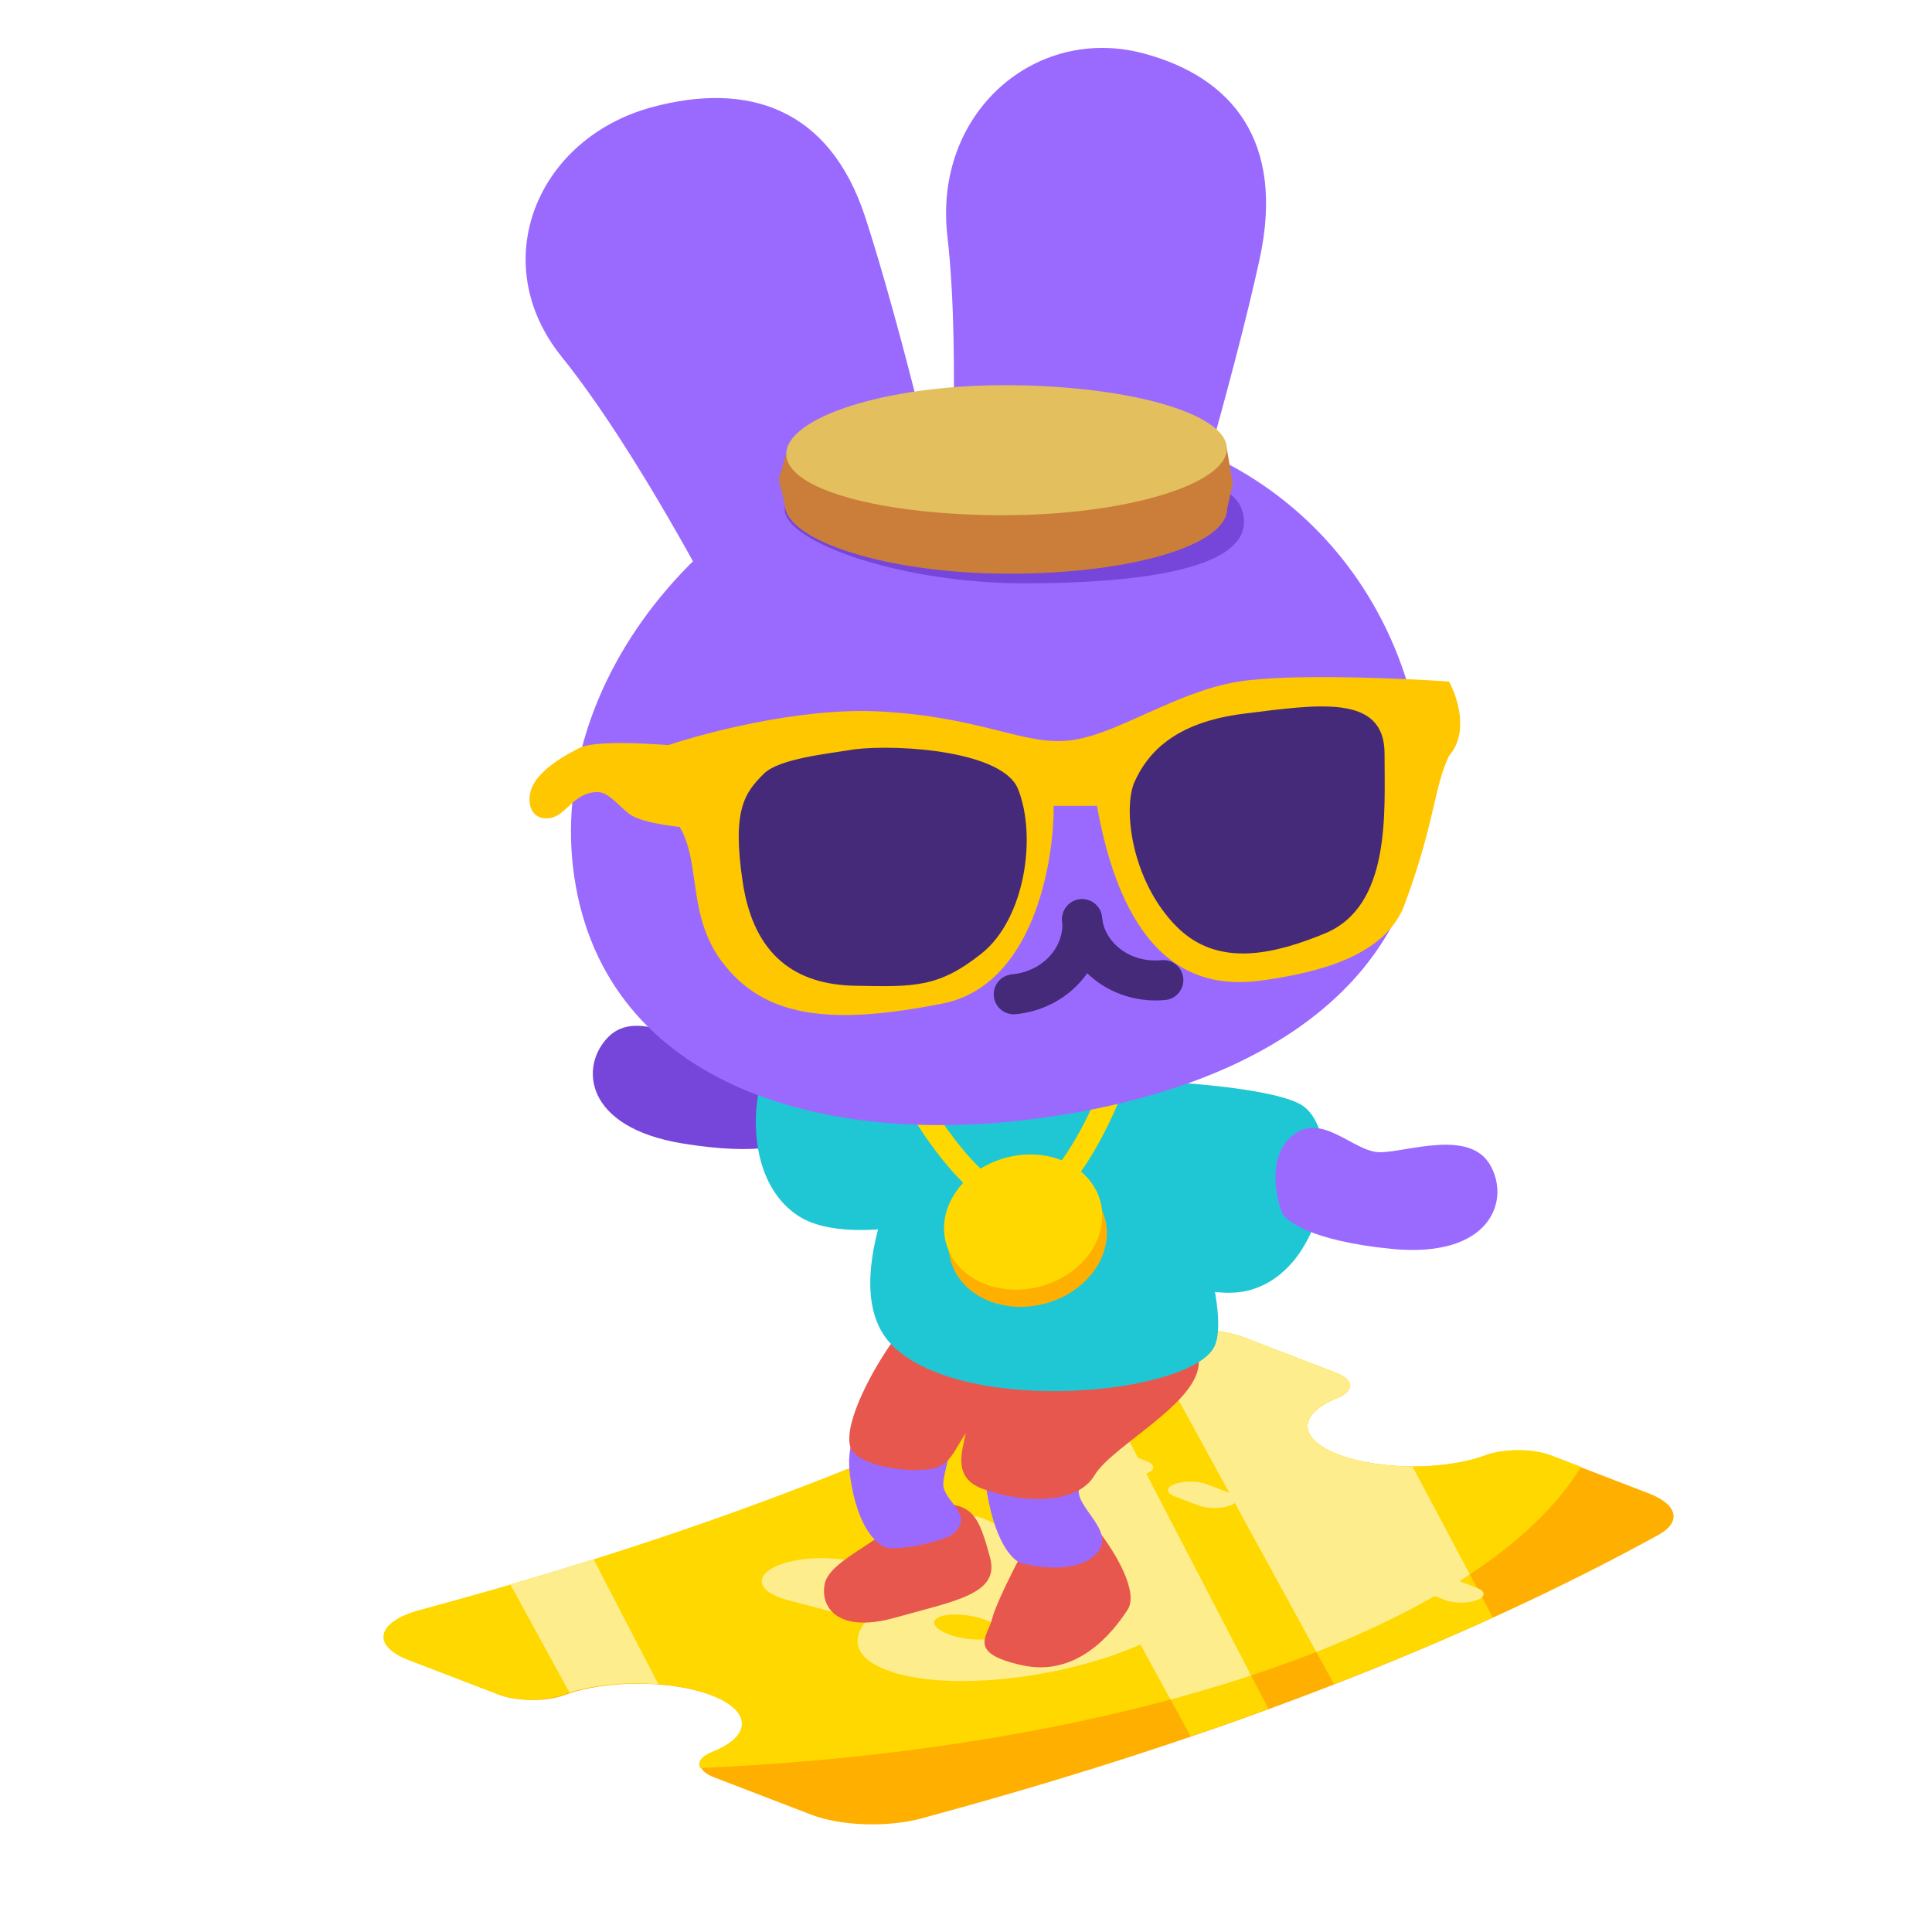
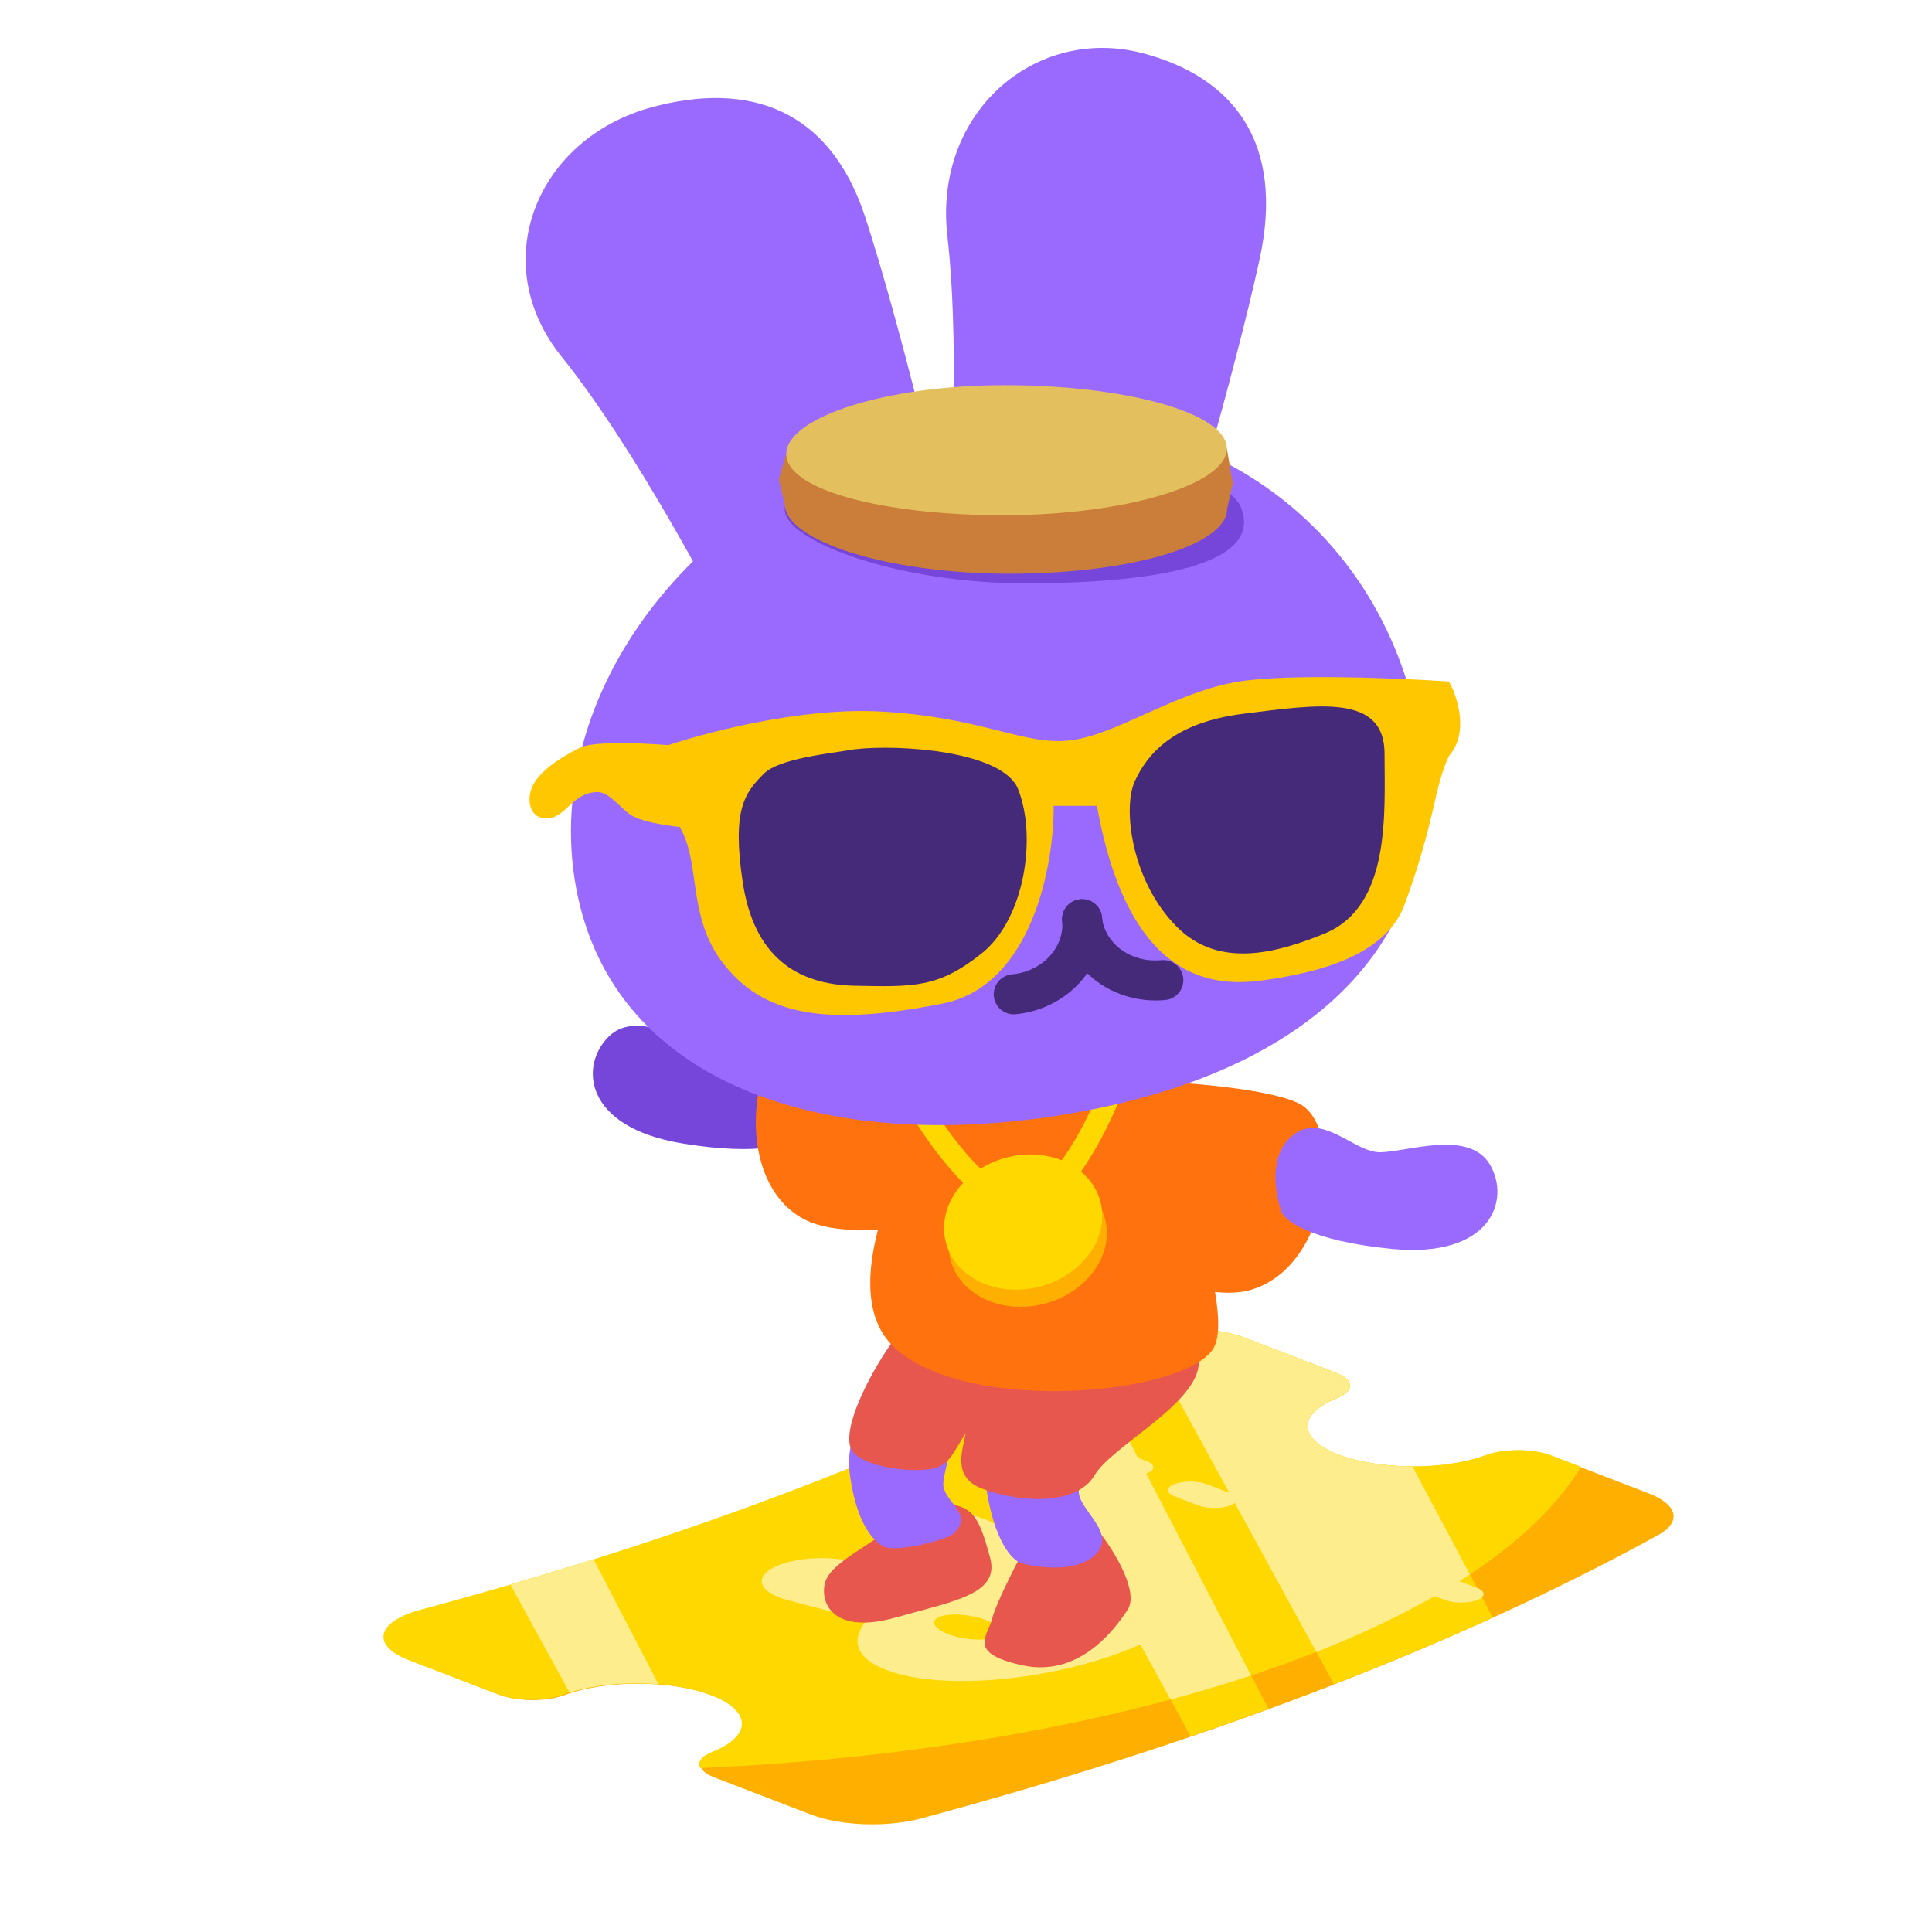
<svg xmlns="http://www.w3.org/2000/svg" width="191" height="191" fill="none" viewBox="0 0 191 191">
  <path fill="#FFAF00" d="M70.593 175.705C68.82 175.023 68.794 173.92 70.536 173.226C74.465 171.661 74.421 169.166 70.406 167.621C66.39 166.076 59.906 166.06 55.838 167.571C54.034 168.241 51.167 168.232 49.395 167.549L40.564 164.152C36.875 162.733 37.384 160.379 41.631 159.214L43.765 158.628C69.69 151.515 92.269 142.752 110.528 132.715C113.467 131.1 119.485 130.897 123.109 132.291L132.097 135.749C133.867 136.43 133.895 137.531 132.159 138.225C128.246 139.79 128.294 142.281 132.305 143.824C136.315 145.367 142.789 145.385 146.857 143.88C148.662 143.212 151.524 143.222 153.294 143.904L163.011 147.642C165.87 148.742 166.264 150.472 163.945 151.747C144.626 162.366 120.737 171.638 93.307 179.164L91.175 179.749C87.782 180.68 83.139 180.531 80.193 179.398L70.593 175.705Z" />
  <path fill="#FFD800" fill-rule="evenodd" d="M69.236 174.794C68.913 174.234 69.306 173.625 70.42 173.183C74.356 171.619 74.313 169.126 70.289 167.582C66.265 166.038 59.767 166.021 55.691 167.532C53.883 168.201 51.01 168.192 49.234 167.51L40.385 164.115C36.688 162.697 37.198 160.344 41.454 159.179L43.593 158.594C69.572 151.485 92.198 142.727 110.496 132.696C113.441 131.082 119.471 130.879 123.103 132.273L132.109 135.728C133.883 136.409 133.911 137.509 132.172 138.203C128.25 139.767 128.299 142.256 132.318 143.798C136.336 145.34 142.823 145.359 146.901 143.854C148.709 143.187 151.577 143.198 153.351 143.878L156.299 145.009C146.719 160.812 112.027 172.916 69.236 174.794Z" clip-rule="evenodd" />
  <path fill="#FFD800" fill-rule="evenodd" d="M139.632 144.969L147.581 159.912C142.57 162.187 137.331 164.385 131.875 166.501L112.908 131.819C116.05 131.072 120.294 131.195 123.103 132.273L132.109 135.728C133.884 136.409 133.911 137.509 132.172 138.203C128.25 139.767 128.299 142.256 132.318 143.798C134.339 144.574 136.984 144.964 139.632 144.969ZM99.474 138.335C102.205 137.03 104.858 135.699 107.43 134.344L125.397 168.938C122.875 169.858 120.311 170.761 117.706 171.646L99.474 138.335ZM50.459 156.654C53.242 155.843 55.983 155.012 58.682 154.162L65.089 166.498C62.063 166.253 58.808 166.528 56.298 167.323L50.459 156.654Z" clip-rule="evenodd" />
  <path fill="#FEED8D" fill-rule="evenodd" d="M145.313 155.647L139.632 144.969C137.595 144.965 135.561 144.733 133.81 144.274C133.285 144.136 132.784 143.978 132.318 143.798C128.299 142.256 128.25 139.767 132.172 138.203C133.911 137.509 133.884 136.409 132.109 135.728L123.103 132.273H123.103C121.476 131.648 119.367 131.344 117.27 131.344C115.747 131.344 114.23 131.505 112.908 131.819L130.133 163.316C135.977 161.018 141.086 158.443 145.313 155.647ZM123.685 165.641L107.43 134.344C104.858 135.699 102.205 137.03 99.474 138.335L115.721 168.019C118.479 167.277 121.137 166.483 123.685 165.641ZM65.089 166.498L58.682 154.162C55.983 155.012 53.242 155.843 50.459 156.654L56.298 167.323C56.612 167.224 56.938 167.133 57.273 167.049C59.618 166.467 62.441 166.283 65.089 166.498Z" clip-rule="evenodd" />
  <path fill="#FEED8D" fill-rule="evenodd" d="M103.142 140.53L105.109 141.284C105.978 141.618 105.978 142.158 105.109 142.492C104.24 142.825 102.831 142.825 101.962 142.492L99.995 141.737C99.126 141.404 99.126 140.863 99.995 140.53C100.864 140.196 102.273 140.196 103.142 140.53Z" clip-rule="evenodd" />
  <path fill="#FEED8D" fill-rule="evenodd" d="M111.403 143.699L113.37 144.454C114.239 144.787 114.239 145.328 113.37 145.661C112.501 145.995 111.092 145.995 110.223 145.661L108.256 144.907C107.387 144.573 107.387 144.033 108.256 143.699C109.125 143.366 110.534 143.366 111.403 143.699Z" clip-rule="evenodd" />
  <path fill="#FEED8D" fill-rule="evenodd" d="M121.63 148.831C120.761 149.164 119.352 149.164 118.483 148.831L116.123 147.925C115.254 147.592 115.254 147.051 116.123 146.718C116.992 146.384 118.401 146.384 119.27 146.718L121.63 147.623C122.499 147.957 122.499 148.497 121.63 148.831Z" clip-rule="evenodd" />
  <path fill="#FEED8D" fill-rule="evenodd" d="M129.891 152C129.022 152.334 127.613 152.334 126.744 152L124.384 151.095C123.515 150.761 123.515 150.221 124.384 149.887C125.253 149.554 126.662 149.554 127.531 149.887L129.891 150.793C130.76 151.126 130.76 151.667 129.891 152Z" clip-rule="evenodd" />
  <path fill="#FEED8D" fill-rule="evenodd" d="M135.792 153.057L137.759 153.812C138.628 154.145 138.628 154.686 137.759 155.019C136.89 155.352 135.481 155.352 134.612 155.019L132.645 154.264C131.776 153.931 131.776 153.39 132.645 153.057C133.514 152.724 134.923 152.724 135.792 153.057Z" clip-rule="evenodd" />
  <path fill="#FEED8D" fill-rule="evenodd" d="M144.052 156.226L146.019 156.981C146.888 157.315 146.888 157.855 146.019 158.189C145.15 158.522 143.741 158.522 142.872 158.189L140.905 157.434C140.036 157.101 140.036 156.56 140.905 156.226C141.774 155.893 143.183 155.893 144.052 156.226Z" clip-rule="evenodd" />
  <path fill="#FEED8D" fill-rule="evenodd" d="M88.906 153.377C86.588 152.487 86.588 151.045 88.906 150.156C91.532 149.148 95.899 149.303 97.999 150.479L103.287 153.439C107.902 152.871 112.8 152.947 116.045 154.192C118.963 155.311 119.405 156.961 118.416 158.533C117.416 160.123 114.887 161.797 111.168 163.224C107.45 164.651 103.085 165.622 98.941 166.005C94.844 166.385 90.545 166.215 87.627 165.095C84.401 163.857 84.188 161.992 85.639 160.232L77.89 158.194C74.826 157.389 74.422 155.713 77.049 154.705C79.367 153.816 83.125 153.816 85.443 154.705L90.812 156.765C91.344 156.526 91.908 156.292 92.504 156.063C93.08 155.842 93.669 155.633 94.27 155.435L88.906 153.377Z" clip-rule="evenodd" />
  <path fill="#FFD800" d="M97.425 160.149C98.9 160.715 99.273 161.489 98.26 161.877C97.246 162.266 95.229 162.123 93.755 161.557C92.281 160.992 91.907 160.218 92.921 159.829C93.934 159.44 95.951 159.583 97.425 160.149Z" />
  <path fill="#FFD800" d="M107.102 156.436C108.576 157.002 108.95 157.776 107.936 158.165C106.923 158.553 104.906 158.41 103.432 157.844C101.957 157.279 101.584 156.505 102.597 156.116C103.611 155.727 105.628 155.87 107.102 156.436Z" />
  <path fill="#E8574E" d="M111.477 159.142C112.619 157.386 110.197 153.434 108.843 151.678L101.05 153.544C100.208 155.117 98.437 158.615 98.086 160.02C97.647 161.776 95.561 163.423 101.05 164.63C106.538 165.838 110.05 161.337 111.477 159.142Z" />
  <path fill="#E8574E" d="M81.526 156.617C81.965 154.422 86.136 152.885 89.868 149.702C90.417 149.263 91.998 148.451 93.93 148.714C96.345 149.043 96.894 150.361 97.881 153.983C98.869 157.605 94.369 158.264 88.551 159.91C82.734 161.557 81.087 158.813 81.526 156.617Z" />
  <path fill="#9A6AFF" d="M93.254 146.73C93.254 148.496 96.579 149.801 94.04 151.788C92.09 152.666 88.771 153.266 87.673 152.995C86.812 152.782 84.81 151.292 84.048 145.994C83.096 139.372 88.704 138.048 92.09 139.446C95.476 140.844 93.254 144.964 93.254 146.73Z" />
  <path fill="#9A6AFF" d="M106.645 147.427C106.645 149.351 110.666 151.676 108.127 153.84C106.265 155.427 102.839 155.026 100.976 154.536C100.115 154.304 98.202 152.397 97.44 146.626C96.487 139.411 102.096 137.968 105.482 139.491C108.868 141.014 106.645 145.503 106.645 147.427Z" />
  <path fill="#E8574E" d="M84.051 143.006C83.392 140.591 86.429 135.066 88.441 132.359C98.284 131.81 118.518 128.188 118.518 134.664C118.518 138.739 109.956 142.896 108.2 145.86C106.443 148.824 100.955 148.604 97.113 147.177C94.04 146.036 95.21 143.262 95.466 141.689C94.275 143.543 93.846 144.887 92.174 145.201C89.687 145.669 84.564 144.888 84.051 143.006Z" />
-   <path fill="#1FC7D4" d="M88.332 133.127C82.536 127.595 89.063 114.064 93.052 107.99C96.967 107.149 105.675 105.466 109.187 105.466C113.578 105.466 122.36 128.407 120.054 133.127C117.749 137.847 95.576 140.042 88.332 133.127Z" />
-   <path fill="#1FC7D4" d="M123.747 127.491C117.509 129.397 105.447 122.136 100.195 118.267C99.987 115.794 99.705 110.343 100.247 108.32C100.924 105.792 124.439 106.672 128.643 109.221C132.846 111.77 131.545 125.109 123.747 127.491Z" />
+   <path fill="#FF720D" d="M88.332 133.127C82.536 127.595 89.063 114.064 93.052 107.99C96.967 107.149 105.675 105.466 109.187 105.466C113.578 105.466 122.36 128.407 120.054 133.127C117.749 137.847 95.576 140.042 88.332 133.127Z" />
+   <path fill="#FF720D" d="M123.747 127.491C117.509 129.397 105.447 122.136 100.195 118.267C99.987 115.794 99.705 110.343 100.247 108.32C100.924 105.792 124.439 106.672 128.643 109.221C132.846 111.77 131.545 125.109 123.747 127.491Z" />
  <path fill="#9A6AFF" d="M136.421 113.912C133.787 113.912 130.603 109.741 127.64 112.376C125.467 114.307 126.017 117.861 126.687 119.793C127.004 120.687 129.615 122.672 137.519 123.462C147.398 124.45 149.374 118.632 147.288 115.12C145.202 111.607 139.055 113.912 136.421 113.912Z" />
  <path fill="#7645D9" d="M71.006 104.103C73.551 104.785 77.705 101.58 79.886 104.892C81.485 107.32 80.034 110.611 78.886 112.304C78.348 113.085 75.313 114.326 67.474 113.044C57.676 111.441 57.273 105.31 60.197 102.457C63.121 99.604 68.462 103.422 71.006 104.103Z" />
-   <path fill="#1FC7D4" d="M79 120.253C84.379 123.656 97.534 119.823 103.44 117.482C104.258 115.183 105.894 110.07 105.894 108.007C105.894 105.429 83.589 100.273 79 101.627C74.411 102.98 72.276 115.999 79 120.253Z" />
+   <path fill="#FF720D" d="M79 120.253C84.379 123.656 97.534 119.823 103.44 117.482C104.258 115.183 105.894 110.07 105.894 108.007C105.894 105.429 83.589 100.273 79 101.627C74.411 102.98 72.276 115.999 79 120.253Z" />
  <path stroke="#FFD800" stroke-width="2.195" d="M90.62 108.931C92.742 112.7 97.952 119.952 101.816 118.81C105.68 117.669 109.28 109.7 110.597 105.858" />
  <ellipse cx="101.604" cy="122.513" fill="#FFAF00" rx="7.903" ry="6.586" transform="rotate(-15 101.604 122.513)" />
  <ellipse cx="101.15" cy="120.816" fill="#FFD800" rx="7.903" ry="6.586" transform="rotate(-15 101.15 120.816)" />
  <path fill="#9A6AFF" d="M55.511 35.25C48.011 25.932 53.063 13.647 64.515 10.579C73.846 8.079 81.992 10.582 85.546 21.489C89.1 32.396 93.403 50.813 93.403 50.813C95.008 56.804 90.995 63.085 84.438 64.842C79.279 66.224 73.895 64.404 71.116 60.337C71.116 60.337 63.012 44.568 55.511 35.25Z" />
  <path fill="#9A6AFF" d="M93.659 23.337C92.259 11.128 102.382 2.421 113.073 5.285C121.784 7.619 127.071 13.931 124.524 25.639C121.977 37.346 116.315 56.273 116.315 56.273C114.638 62.532 108.317 66.276 102.196 64.636C97.379 63.346 93.966 59.022 93.751 53.939C93.751 53.939 95.059 35.546 93.659 23.337Z" />
  <path fill="#9A6AFF" d="M140.235 72.049C143.887 92.143 130.533 105.597 106.611 109.946C82.689 114.294 60.591 107.777 56.938 87.683C53.285 67.589 70.374 46.546 94.296 42.197C118.217 37.849 136.582 51.956 140.235 72.049Z" />
  <path fill="#452A7A" fill-rule="evenodd" d="M106.79 88.902C107.878 88.799 108.844 89.597 108.947 90.685C109.419 95.658 105.399 99.792 100.407 100.266C99.32 100.369 98.354 99.571 98.251 98.483C98.147 97.395 98.946 96.43 100.034 96.326C103.211 96.025 105.24 93.511 105.007 91.059C104.904 89.971 105.702 89.005 106.79 88.902Z" clip-rule="evenodd" />
  <path fill="#452A7A" fill-rule="evenodd" d="M106.79 88.902C107.878 88.798 108.844 89.597 108.947 90.684C109.18 93.137 111.646 95.224 114.823 94.922C115.911 94.819 116.877 95.617 116.98 96.705C117.083 97.793 116.285 98.759 115.197 98.862C110.206 99.336 105.479 96.032 105.007 91.058C104.904 89.971 105.702 89.005 106.79 88.902Z" clip-rule="evenodd" />
  <path fill="#452A7A" d="M93.969 83.327C96.069 88.573 94.525 91.499 91.639 92.654C88.753 93.809 85.617 92.756 83.517 87.51C81.418 82.264 82.961 79.338 85.847 78.183C88.734 77.028 91.87 78.081 93.969 83.327Z" />
  <path fill="#452A7A" d="M124.368 78.058C125.595 83.573 123.6 86.213 120.566 86.888C117.531 87.563 114.606 86.019 113.378 80.503C112.151 74.987 114.146 72.348 117.18 71.672C120.215 70.997 123.14 72.542 124.368 78.058Z" />
  <path fill="#7645D9" d="M122.724 50.253C124.827 55.946 113.882 57.655 101.392 57.67C88.903 57.685 77.584 53.526 77.58 50.364C77.577 47.203 87.883 45.026 100.373 45.011C112.863 44.996 121.556 47.091 122.724 50.253Z" />
  <path fill="#CB7E39" d="M121.317 50.298C121.321 53.848 112.019 56.702 99.838 56.717C87.657 56.731 77.599 53.419 77.595 49.869C77.591 46.319 87.642 43.875 99.823 43.861C112.004 43.846 121.313 46.748 121.317 50.298Z" />
  <path fill="#CB7E39" d="M121.287 44.352L77.731 44.885L76.987 47.386L77.594 49.869L121.316 50.298L121.876 47.779L121.287 44.352Z" />
  <path fill="#E3C05D" d="M121.288 44.351C121.292 47.901 111.225 50.92 99.281 50.934C87.336 50.949 77.735 48.435 77.731 44.885C77.727 41.335 87.321 38.093 99.265 38.079C111.21 38.065 121.283 40.801 121.288 44.351Z" />
  <path fill="#FFC700" d="M87.043 70.34C78.964 69.901 69.114 72.572 65.199 73.963C64.321 75.719 64.833 78.5 65.199 79.67C70.139 82.963 67.175 89.44 71.346 95.038C75.517 100.636 82.103 101.404 93.19 99.209C102.059 97.453 104.203 85.451 104.167 79.67H108.448C111.85 98.66 121.51 97.453 125.681 96.794C129.852 96.136 136.929 94.661 138.853 89.44C141.927 81.097 141.707 78.024 143.244 74.731C145.264 72.448 144.085 68.877 143.244 67.376C138.414 67.047 127.503 66.586 122.498 67.376C116.241 68.364 110.423 72.645 105.813 73.194C101.203 73.743 97.142 70.889 87.043 70.34Z" />
  <path fill="#FFC700" d="M57.276 73.945C59.257 72.942 67.789 73.808 67.789 73.808L67.77 81.807C67.77 81.807 63.732 81.498 62.314 80.533C61.244 79.805 60.188 78.266 59.033 78.301C56.579 78.376 55.995 80.747 54.214 80.895C52.432 81.042 52.073 79.285 52.522 78.02C53.113 76.352 55.295 74.948 57.276 73.945Z" />
  <path fill="#452A7A" d="M136.878 74.511C136.878 68.584 130.356 69.632 122.937 70.56C115.912 71.438 113.387 74.621 112.18 77.255C110.972 79.89 111.85 87.135 116.351 91.635C120.476 95.76 126.12 94.269 130.95 92.294C137.53 89.602 136.878 80.369 136.878 74.511Z" />
  <path fill="#452A7A" d="M100.654 78.024C99.161 74.248 88.946 73.56 84.519 74.072C81.884 74.511 77.01 74.994 75.517 76.487C73.651 78.353 72.334 80 73.432 87.244C74.533 94.509 78.701 97.343 84.519 97.453C90.336 97.562 92.751 97.675 97.032 94.269C101.313 90.864 102.52 82.744 100.654 78.024Z" />
</svg>
